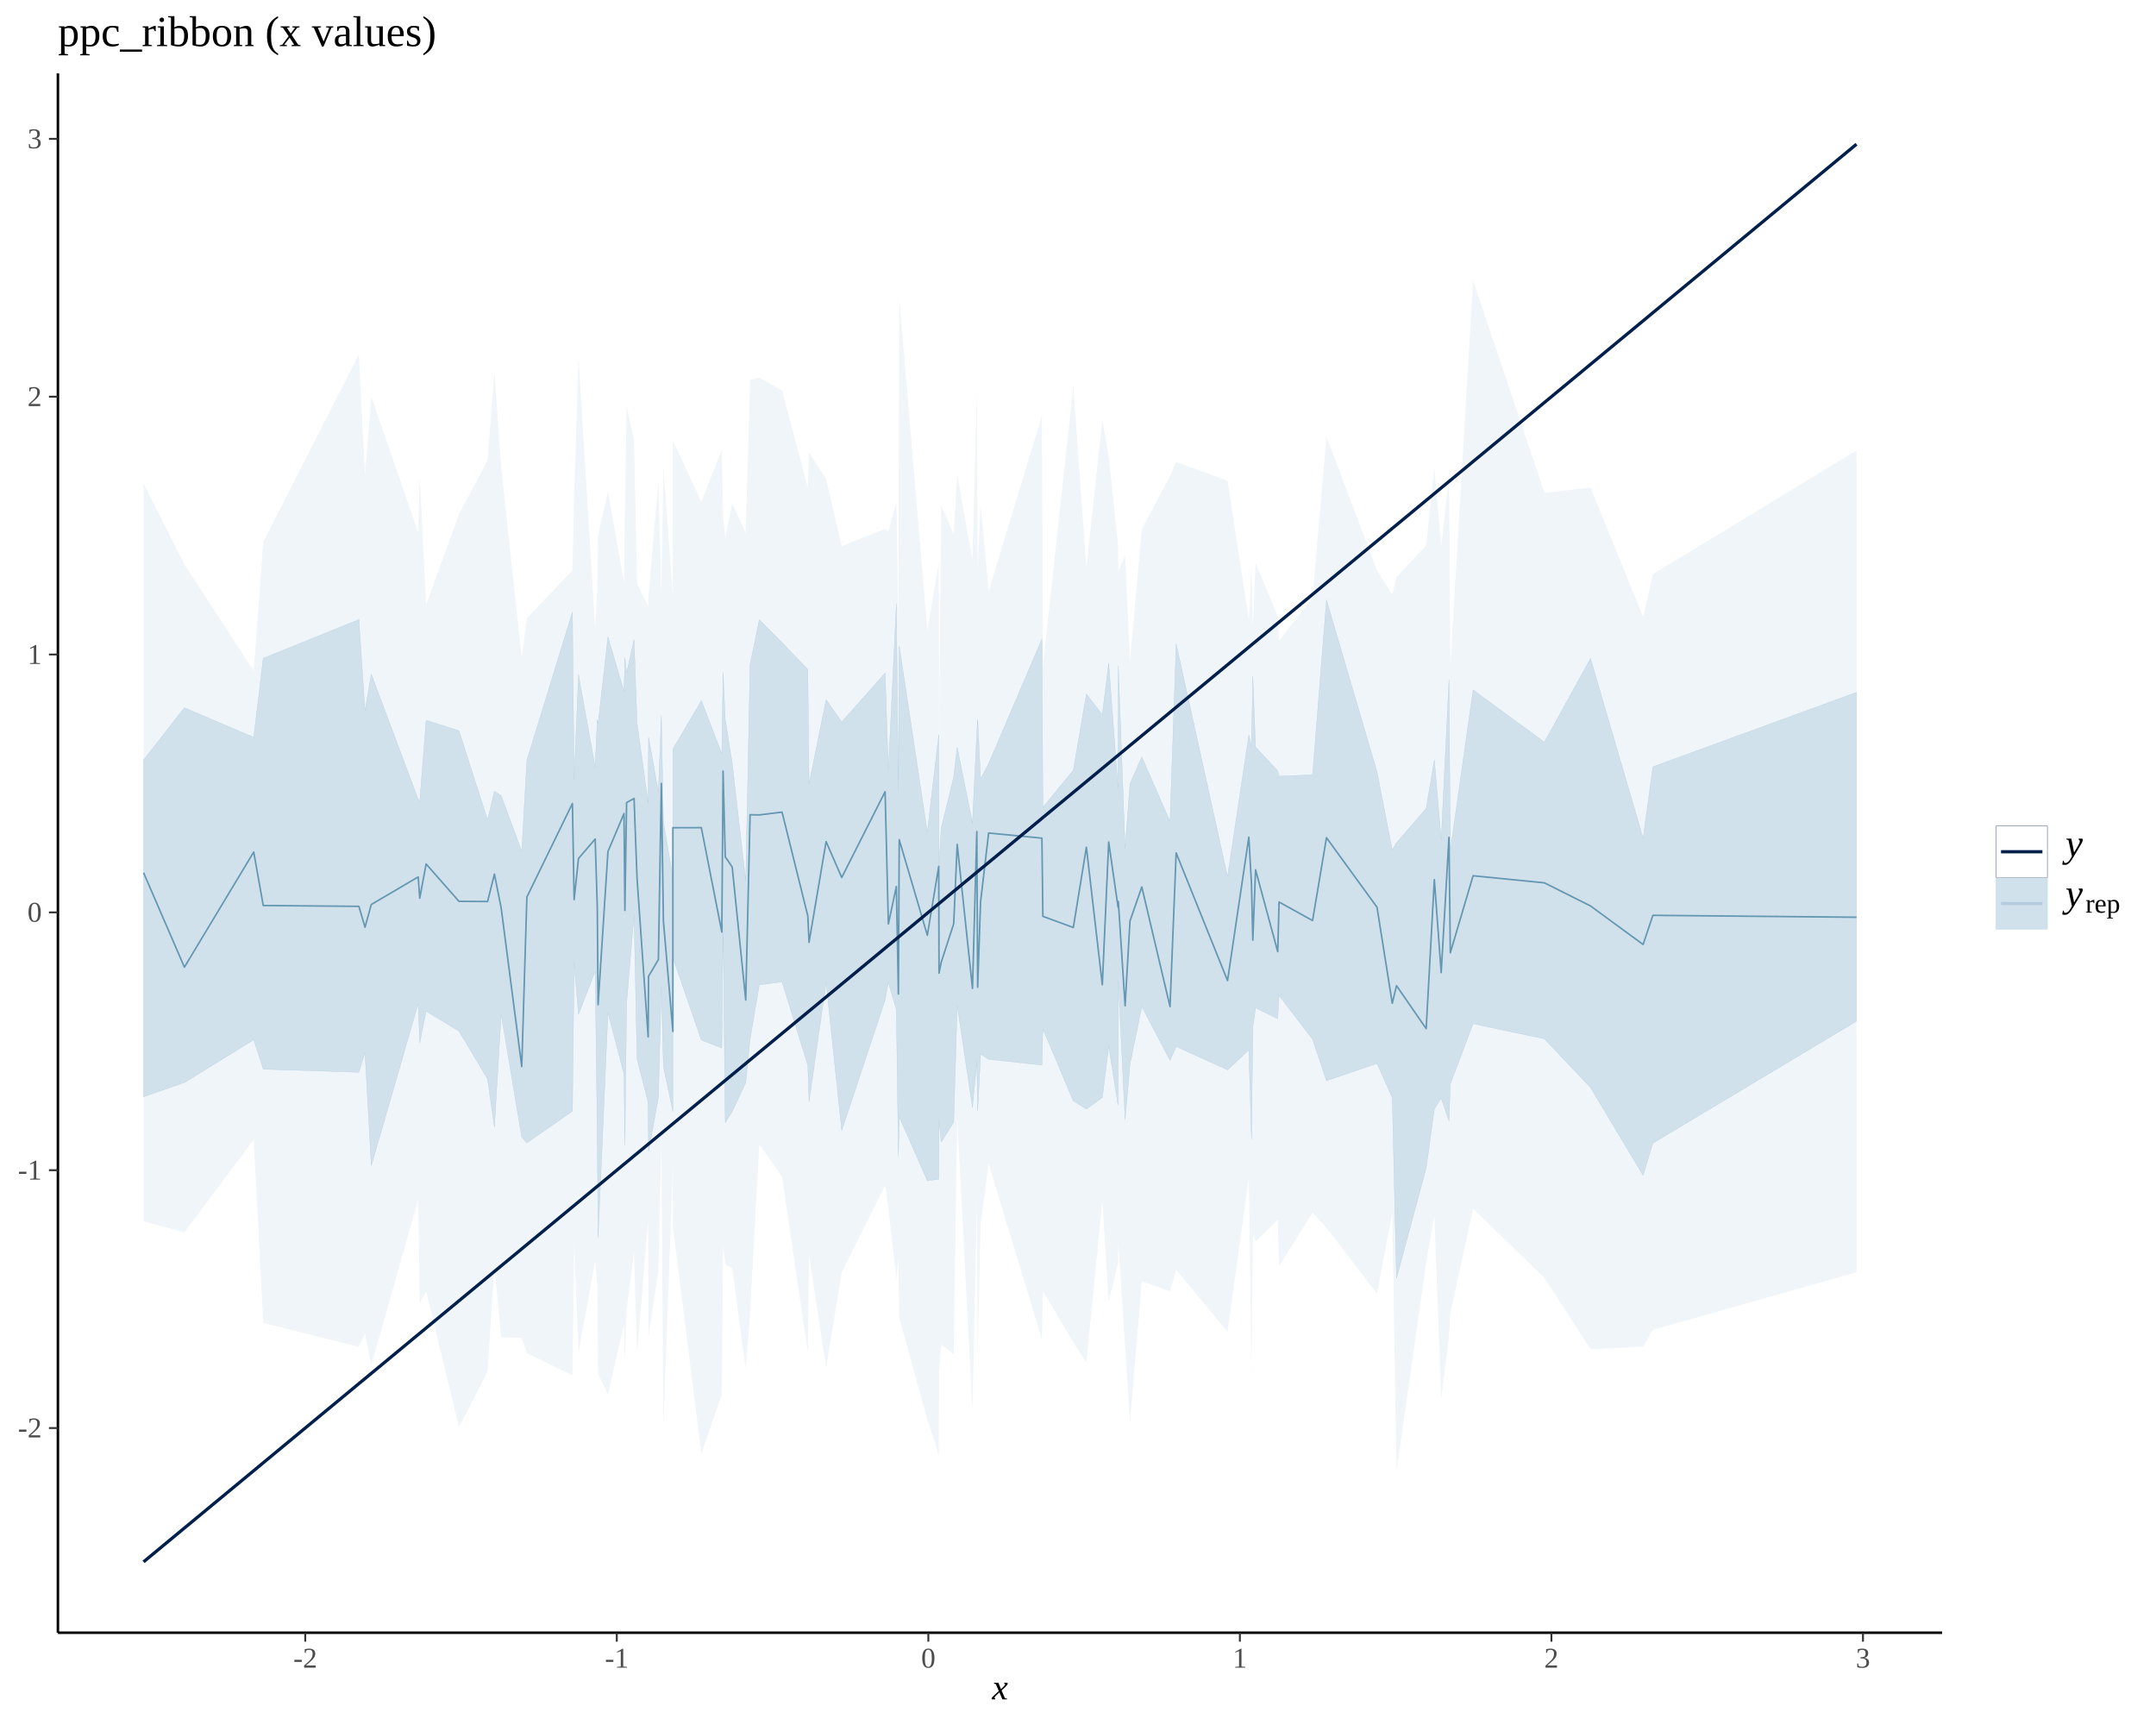
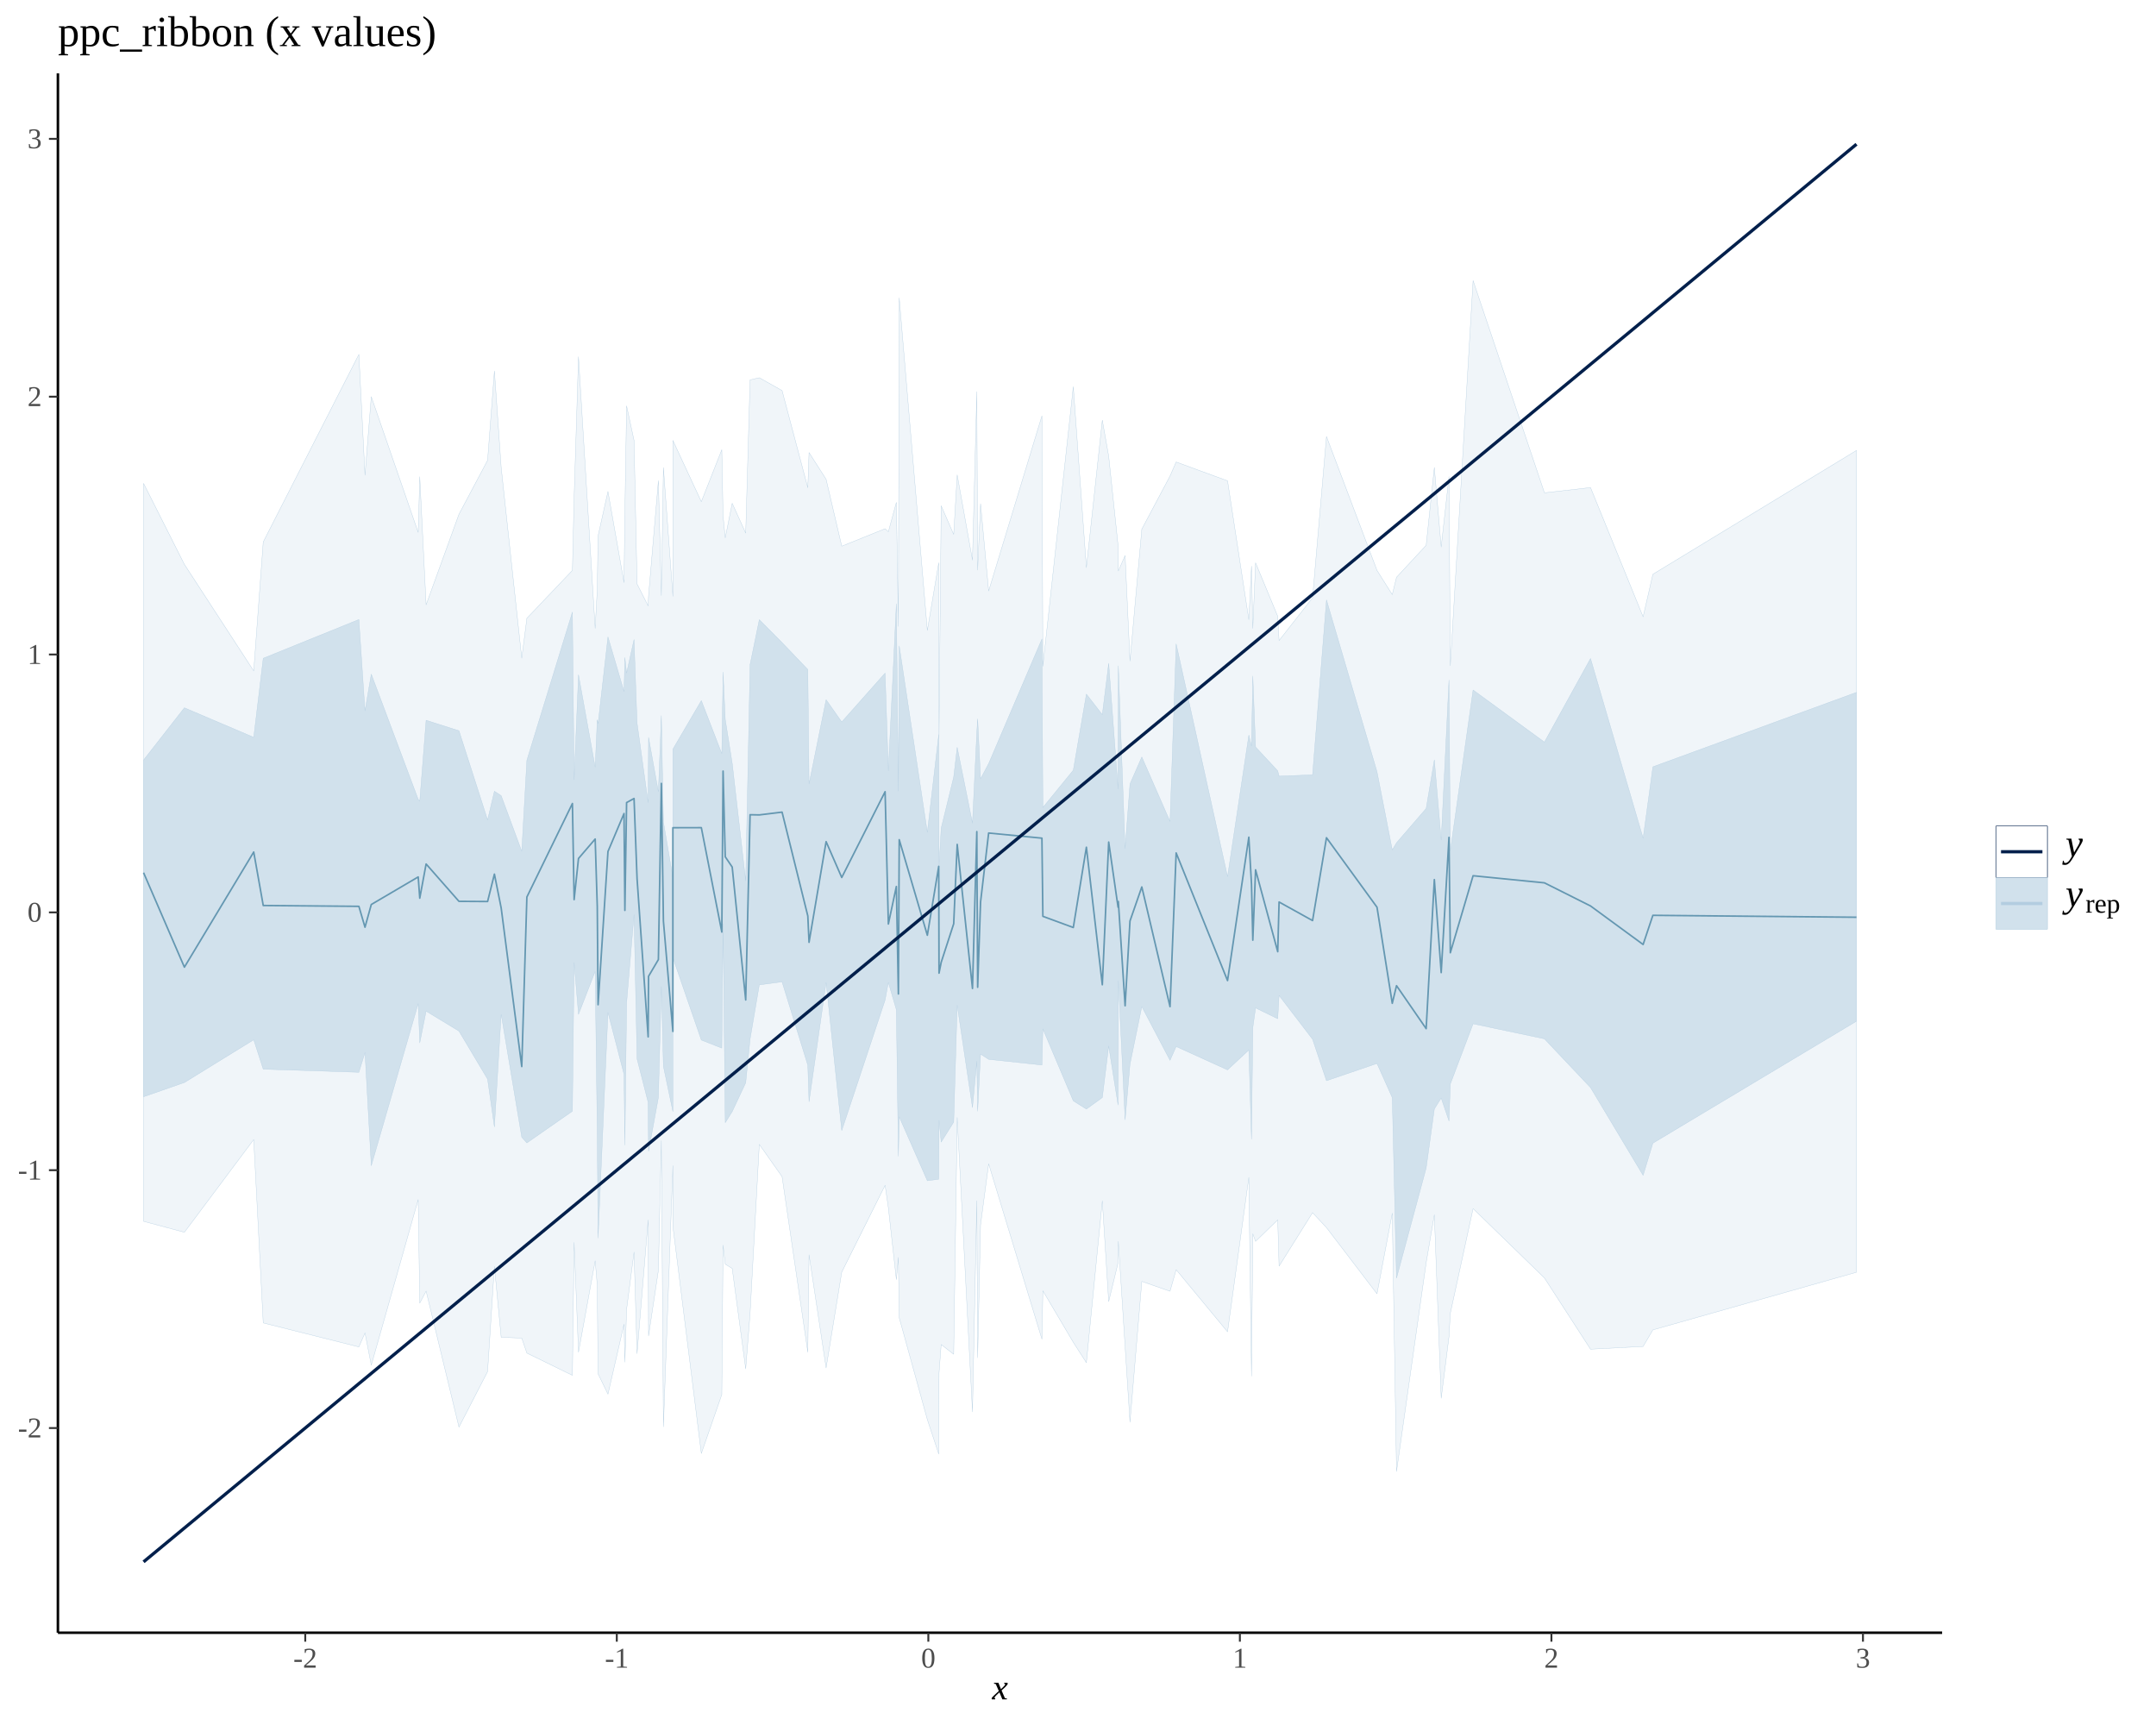
<svg xmlns="http://www.w3.org/2000/svg" viewBox="0 0 720.00 576.00">
  <defs>
    <style type="text/css">
    line, polyline, polygon, path, rect, circle {
      fill: none;
      stroke: #000000;
      stroke-linecap: round;
      stroke-linejoin: round;
      stroke-miterlimit: 10.00;
    }
  </style>
  </defs>
  <rect width="100%" height="100%" style="stroke: none; fill: #FFFFFF;" />
  <defs>
    <clipPath id="cpMTkuMzR8NjQ4LjU4fDU0NS4xOXwyNC40OQ==">
      <rect x="19.34" y="24.49" width="629.24" height="520.70" />
    </clipPath>
  </defs>
-   <polygon points="47.94,161.40 61.58,188.46 84.73,224.03 87.91,180.96 119.85,118.34 121.89,158.68 123.99,132.46 139.66,177.79 140.18,159.18 142.30,201.96 153.27,171.71 162.83,153.72 165.11,123.86 167.37,156.11 174.24,219.79 175.95,206.44 191.16,190.46 191.73,165.87 193.19,119.12 198.76,209.83 199.46,196.78 199.73,178.93 203.03,164.10 208.39,194.55 208.68,171.17 209.25,135.53 211.74,147.06 212.75,194.99 216.45,202.33 216.58,199.03 219.87,160.48 220.86,198.86 221.55,156.14 224.71,199.13 224.71,147.06 234.21,167.52 241.05,150.15 241.47,172.30 242.20,179.60 244.52,168.04 249.03,178.01 250.49,126.84 253.57,126.13 261.17,130.41 269.77,162.86 270.18,151.10 275.88,160.04 281.10,182.38 295.58,176.55 296.67,177.57 299.34,167.75 300.02,209.18 300.30,99.46 309.69,210.52 313.49,187.90 313.59,245.86 314.31,168.88 318.49,178.46 319.66,158.57 324.76,187.03 326.21,130.77 326.49,190.37 327.46,168.20 330.16,197.34 347.95,138.86 348.27,222.48 358.43,129.11 362.80,189.56 368.12,140.30 370.25,152.34 373.38,182.12 373.47,190.67 375.73,185.50 377.36,220.75 381.31,176.69 390.73,158.96 392.78,154.27 409.94,160.55 417.05,206.94 417.94,189.05 418.38,209.84 419.30,187.92 426.70,205.78 427.15,213.89 438.33,199.61 442.98,145.76 459.85,190.46 464.95,198.55 466.37,192.76 476.27,182.08 479.00,156.09 481.29,182.65 483.89,159.16 484.34,222.28 491.94,93.68 515.77,164.56 531.16,162.80 548.72,205.97 551.98,191.75 619.98,150.40 619.98,424.82 551.98,444.07 548.72,449.60 531.16,450.51 515.77,426.72 491.94,403.57 484.34,438.50 483.89,446.35 481.29,466.90 479.00,405.63 476.27,421.63 466.37,491.34 464.95,405.09 459.85,432.02 442.98,409.91 438.33,404.93 427.15,422.78 426.70,407.34 419.30,414.51 418.38,411.97 417.94,459.52 417.05,393.14 409.94,444.71 392.78,423.96 390.73,431.16 381.31,427.88 377.36,474.90 375.73,449.60 373.47,414.49 373.38,421.68 370.25,434.63 368.12,400.98 362.80,455.02 358.43,448.21 348.27,431.01 347.95,447.17 330.16,388.61 327.46,409.02 326.49,453.36 326.21,400.95 324.76,471.45 319.66,373.15 318.49,452.20 314.31,448.95 313.59,458.46 313.49,485.52 309.69,474.02 300.30,440.01 300.02,419.87 299.34,427.27 296.67,403.28 295.58,395.78 281.10,424.79 275.88,456.78 270.18,418.99 269.77,451.52 261.17,392.89 253.57,382.12 250.49,438.59 249.03,457.08 244.52,423.55 242.20,422.12 241.47,415.77 241.05,465.65 234.21,485.34 224.71,409.46 224.71,389.22 221.55,476.41 220.86,380.88 219.87,424.21 216.58,446.11 216.45,407.36 212.75,451.99 211.74,418.08 209.25,437.22 208.68,454.84 208.39,442.17 203.03,465.54 199.73,458.75 199.46,429.18 198.76,420.98 193.19,451.53 191.73,414.87 191.16,459.24 175.95,451.81 174.24,446.81 167.37,446.53 165.11,422.86 162.83,457.99 153.27,476.54 142.30,431.11 140.18,435.14 139.66,400.54 123.99,455.87 121.89,445.07 119.85,449.75 87.91,441.74 84.73,380.51 61.58,411.47 47.94,407.81 " style="stroke-width: 1.07; stroke: none; fill: #D1E1EC; fill-opacity: 0.33;" clip-path="url(#cpMTkuMzR8NjQ4LjU4fDU0NS4xOXwyNC40OQ==)" />
+   <polygon points="47.94,161.40 61.58,188.46 84.73,224.03 87.91,180.96 119.85,118.34 121.89,158.68 123.99,132.46 139.66,177.79 140.18,159.18 142.30,201.96 153.27,171.71 162.83,153.72 165.11,123.86 167.37,156.11 174.24,219.79 175.95,206.44 191.16,190.46 191.73,165.87 193.19,119.12 198.76,209.83 199.46,196.78 199.73,178.93 203.03,164.10 208.39,194.55 208.68,171.17 209.25,135.53 211.74,147.06 212.75,194.99 216.45,202.33 216.58,199.03 219.87,160.48 220.86,198.86 221.55,156.14 224.71,199.13 224.71,147.06 234.21,167.52 241.05,150.15 241.47,172.30 242.20,179.60 244.52,168.04 249.03,178.01 250.49,126.84 253.57,126.13 261.17,130.41 269.77,162.86 270.18,151.10 275.88,160.04 281.10,182.38 295.58,176.55 296.67,177.57 299.34,167.75 300.02,209.18 300.30,99.46 309.69,210.52 313.49,187.90 313.59,245.86 314.31,168.88 318.49,178.46 319.66,158.57 324.76,187.03 326.21,130.77 326.49,190.37 327.46,168.20 330.16,197.34 347.95,138.86 348.27,222.48 358.43,129.11 362.80,189.56 368.12,140.30 370.25,152.34 373.38,182.12 373.47,190.67 375.73,185.50 377.36,220.75 381.31,176.69 390.73,158.96 392.78,154.27 409.94,160.55 417.05,206.94 417.94,189.05 418.38,209.84 419.30,187.92 426.70,205.78 427.15,213.89 438.33,199.61 442.98,145.76 459.85,190.46 464.95,198.55 466.37,192.76 476.27,182.08 479.00,156.09 481.29,182.65 483.89,159.16 484.34,222.28 491.94,93.68 515.77,164.56 531.16,162.80 548.72,205.97 551.98,191.75 619.98,150.40 619.98,424.82 551.98,444.07 548.72,449.60 531.16,450.51 515.77,426.72 491.94,403.57 484.34,438.50 483.89,446.35 481.29,466.90 479.00,405.63 476.27,421.63 466.37,491.34 464.95,405.09 459.85,432.02 442.98,409.91 438.33,404.93 427.15,422.78 426.70,407.34 419.30,414.51 418.38,411.97 417.94,459.52 417.05,393.14 409.94,444.71 392.78,423.96 390.73,431.16 381.31,427.88 377.36,474.90 375.73,449.60 373.47,414.49 373.38,421.68 370.25,434.63 368.12,400.98 362.80,455.02 358.43,448.21 348.27,431.01 347.95,447.17 330.16,388.61 327.46,409.02 326.49,453.36 326.21,400.95 324.76,471.45 319.66,373.15 318.49,452.20 314.31,448.95 313.59,458.46 313.49,485.52 309.69,474.02 300.30,440.01 300.02,419.87 299.34,427.27 296.67,403.28 295.58,395.78 281.10,424.79 275.88,456.78 270.18,418.99 269.77,451.52 261.17,392.89 253.57,382.12 250.49,438.59 249.03,457.08 244.52,423.55 242.20,422.12 241.47,415.77 241.05,465.65 234.21,485.34 224.71,409.46 224.71,389.22 221.55,476.41 220.86,380.88 219.87,424.21 216.58,446.11 216.45,407.36 212.75,451.99 211.74,418.08 209.25,437.22 208.68,454.84 208.39,442.17 203.03,465.54 199.73,458.75 199.46,429.18 198.76,420.98 193.19,451.53 191.73,414.87 191.16,459.24 175.95,451.81 174.24,446.81 167.37,446.53 165.11,422.86 162.83,457.99 153.27,476.54 142.30,431.11 140.18,435.14 139.66,400.54 123.99,455.87 121.89,445.07 119.85,449.75 87.91,441.74 84.73,380.51 61.58,411.47 47.94,407.81 " style="stroke-width: 0.11; stroke: #B3CDE0; fill: #D1E1EC; fill-opacity: 0.33;" clip-path="url(#cpMTkuMzR8NjQ4LjU4fDU0NS4xOXwyNC40OQ==)" />
  <polygon points="47.94,253.80 61.58,236.34 84.73,246.20 87.91,219.81 119.85,206.87 121.89,237.35 123.99,225.10 139.66,266.92 140.18,267.48 142.30,240.51 153.27,244.01 162.83,273.78 165.11,264.21 167.37,265.69 174.24,284.26 175.95,253.87 191.16,204.38 191.73,260.37 193.19,225.32 198.76,256.18 199.46,240.35 199.73,241.67 203.03,212.66 208.39,230.93 208.68,219.56 209.25,224.75 211.74,213.56 212.75,241.42 216.45,268.03 216.58,246.21 219.87,264.40 220.86,238.97 221.55,274.42 224.71,293.06 224.71,250.16 234.21,233.95 241.05,251.66 241.47,224.41 242.20,240.23 244.52,254.85 249.03,294.11 250.49,221.91 253.57,206.92 261.17,214.57 269.77,223.56 270.18,261.79 275.88,233.64 281.10,241.07 295.58,224.76 296.67,257.40 299.34,201.61 300.02,264.15 300.30,215.67 309.69,277.91 313.49,245.31 313.59,289.33 314.31,276.52 318.49,259.45 319.66,249.55 324.76,274.87 326.21,244.49 326.49,240.04 327.46,260.06 330.16,254.98 347.95,213.38 348.27,269.64 358.43,257.18 362.80,231.77 368.12,238.63 370.25,221.49 373.38,263.43 373.47,222.32 375.73,283.38 377.36,261.78 381.31,252.77 390.73,274.30 392.78,214.99 409.94,292.71 417.05,245.46 417.94,249.12 418.38,225.73 419.30,249.44 426.70,257.39 427.15,259.17 438.33,258.73 442.98,200.32 459.85,257.70 464.95,283.82 466.37,281.42 476.27,269.96 479.00,253.73 481.29,280.48 483.89,227.08 484.34,284.08 491.94,230.40 515.77,247.80 531.16,219.89 548.72,279.89 551.98,256.05 619.98,231.19 619.98,340.99 551.98,381.72 548.72,392.47 531.16,363.15 515.77,346.88 491.94,341.85 484.34,361.96 483.89,374.31 481.29,366.64 479.00,370.31 476.27,390.03 466.37,426.78 464.95,366.51 459.85,355.11 442.98,360.87 438.33,347.01 427.15,332.40 426.70,340.17 419.30,336.56 418.38,343.17 417.94,380.38 417.05,350.62 409.94,357.24 392.78,349.44 390.73,354.06 381.31,336.12 377.36,355.35 375.73,373.94 373.47,327.55 373.38,368.99 370.25,349.30 368.12,366.49 362.80,370.33 358.43,367.58 348.27,343.55 347.95,355.62 330.16,353.72 327.46,351.98 326.49,371.05 326.21,354.36 324.76,369.84 319.66,335.64 318.49,374.69 314.31,381.36 313.59,374.12 313.49,393.75 309.69,394.26 300.30,372.92 300.02,386.08 299.34,337.16 296.67,328.06 295.58,333.93 281.10,377.50 275.88,328.06 270.18,367.89 269.77,355.69 261.17,327.85 253.57,328.86 250.49,346.97 249.03,361.56 244.52,371.17 242.20,374.88 241.47,308.45 241.05,349.97 234.21,347.28 224.71,319.79 224.71,371.15 221.55,356.05 220.86,329.45 219.87,366.47 216.58,384.44 216.45,368.10 212.75,353.58 211.74,305.45 209.25,334.90 208.68,382.36 208.39,358.70 203.03,338.07 199.73,413.40 199.46,378.41 198.76,324.37 193.19,338.70 191.73,321.40 191.16,371.04 175.95,381.63 174.24,379.72 167.37,338.68 165.11,376.30 162.83,360.33 153.27,344.29 142.30,337.63 140.18,348.24 139.66,335.11 123.99,389.25 121.89,351.45 119.85,358.05 87.91,357.01 84.73,347.20 61.58,361.47 47.94,366.22 " style="stroke-width: 0.11; stroke: #B3CDE0; fill: #D1E1EC;" clip-path="url(#cpMTkuMzR8NjQ4LjU4fDU0NS4xOXwyNC40OQ==)" />
  <polyline points="47.94,291.39 61.58,322.95 84.73,284.50 87.91,302.36 119.85,302.64 121.89,309.61 123.99,302.03 139.66,292.82 140.18,299.91 142.30,288.50 153.27,300.97 162.83,301.03 165.11,291.88 167.37,303.20 174.24,356.13 175.95,299.53 191.16,268.30 191.73,300.39 193.19,286.66 198.76,280.16 199.46,302.72 199.73,335.48 203.03,284.33 208.39,271.65 208.68,303.99 209.25,267.99 211.74,266.63 212.75,293.43 216.45,346.22 216.58,326.00 219.87,320.41 220.86,261.59 221.55,307.57 224.71,344.41 224.71,276.38 234.21,276.37 241.05,311.22 241.47,257.48 242.20,286.10 244.52,289.52 249.03,333.89 250.49,272.05 253.57,272.11 261.17,271.18 269.77,305.85 270.18,314.65 275.88,281.04 281.10,293.01 295.58,264.36 296.67,308.53 299.34,296.01 300.02,331.89 300.30,280.38 309.69,312.29 313.49,289.29 313.59,324.95 314.31,321.33 318.49,308.45 319.66,281.96 324.76,330.06 326.21,277.69 326.49,329.66 327.46,301.17 330.16,278.16 347.95,279.87 348.27,305.97 358.43,309.71 362.80,282.90 368.12,328.82 370.25,281.18 373.38,302.93 373.47,301.02 375.73,335.84 377.36,307.53 381.31,296.16 390.73,336.13 392.78,284.81 409.94,327.43 417.05,279.55 417.94,295.21 418.38,313.93 419.30,290.44 426.70,317.78 427.15,301.19 438.33,307.39 442.98,279.73 459.85,302.93 464.95,335.02 466.37,329.13 476.27,343.48 479.00,293.72 481.29,324.76 483.89,279.61 484.34,318.13 491.94,292.42 515.77,294.79 531.16,302.51 548.72,315.38 551.98,305.64 619.98,306.28 " style="stroke-width: 0.53; stroke: #6497B1; stroke-linecap: butt;" clip-path="url(#cpMTkuMzR8NjQ4LjU4fDU0NS4xOXwyNC40OQ==)" />
  <polyline points="47.94,521.52 61.58,510.23 84.73,491.08 87.91,488.44 119.85,462.01 121.89,460.33 123.99,458.59 139.66,445.62 140.18,445.20 142.30,443.44 153.27,434.36 162.83,426.45 165.11,424.56 167.37,422.69 174.24,417.01 175.95,415.59 191.16,403.01 191.73,402.54 193.19,401.33 198.76,396.71 199.46,396.13 199.73,395.92 203.03,393.18 208.39,388.74 208.68,388.51 209.25,388.04 211.74,385.97 212.75,385.14 216.45,382.08 216.58,381.97 219.87,379.25 220.86,378.43 221.55,377.86 224.71,375.24 224.71,375.24 234.21,367.38 241.05,361.72 241.47,361.37 242.20,360.77 244.52,358.85 249.03,355.12 250.49,353.91 253.57,351.36 261.17,345.07 269.77,337.95 270.18,337.62 275.88,332.90 281.10,328.58 295.58,316.60 296.67,315.69 299.34,313.49 300.02,312.93 300.30,312.69 309.69,304.92 313.49,301.78 313.59,301.70 314.31,301.10 318.49,297.64 319.66,296.67 324.76,292.45 326.21,291.25 326.49,291.02 327.46,290.21 330.16,287.99 347.95,273.26 348.27,272.99 358.43,264.59 362.80,260.97 368.12,256.57 370.25,254.81 373.38,252.22 373.47,252.14 375.73,250.28 377.36,248.92 381.31,245.66 390.73,237.86 392.78,236.16 409.94,221.97 417.05,216.08 417.94,215.34 418.38,214.98 419.30,214.22 426.70,208.10 427.15,207.73 438.33,198.47 442.98,194.62 459.85,180.66 464.95,176.44 466.37,175.27 476.27,167.08 479.00,164.82 481.29,162.92 483.89,160.77 484.34,160.40 491.94,154.11 515.77,134.39 531.16,121.65 548.72,107.13 551.98,104.42 619.98,48.15 " style="stroke-width: 1.07; stroke: #011F4B; stroke-linecap: butt;" clip-path="url(#cpMTkuMzR8NjQ4LjU4fDU0NS4xOXwyNC40OQ==)" />
  <defs>
    <clipPath id="cpMC4wMHw3MjAuMDB8NTc2LjAwfDAuMDA=">
      <rect x="0.00" y="0.00" width="720.00" height="576.00" />
    </clipPath>
  </defs>
  <polyline points="19.34,545.19 19.34,24.49 " style="stroke-width: 0.85; stroke-linecap: butt;" clip-path="url(#cpMC4wMHw3MjAuMDB8NTc2LjAwfDAuMDA=)" />
  <g clip-path="url(#cpMC4wMHw3MjAuMDB8NTc2LjAwfDAuMDA=)">
    <text x="5.98" y="479.98" style="font-size: 9.60px; fill: #4D4D4D; font-family: Liberation Serif;" textLength="7.98px" lengthAdjust="spacingAndGlyphs">-2</text>
  </g>
  <g clip-path="url(#cpMC4wMHw3MjAuMDB8NTc2LjAwfDAuMDA=)">
    <text x="5.98" y="393.88" style="font-size: 9.60px; fill: #4D4D4D; font-family: Liberation Serif;" textLength="7.98px" lengthAdjust="spacingAndGlyphs">-1</text>
  </g>
  <g clip-path="url(#cpMC4wMHw3MjAuMDB8NTc2LjAwfDAuMDA=)">
    <text x="9.17" y="307.79" style="font-size: 9.60px; fill: #4D4D4D; font-family: Liberation Serif;" textLength="4.80px" lengthAdjust="spacingAndGlyphs">0</text>
  </g>
  <g clip-path="url(#cpMC4wMHw3MjAuMDB8NTc2LjAwfDAuMDA=)">
    <text x="9.17" y="221.70" style="font-size: 9.60px; fill: #4D4D4D; font-family: Liberation Serif;" textLength="4.80px" lengthAdjust="spacingAndGlyphs">1</text>
  </g>
  <g clip-path="url(#cpMC4wMHw3MjAuMDB8NTc2LjAwfDAuMDA=)">
    <text x="9.17" y="135.60" style="font-size: 9.60px; fill: #4D4D4D; font-family: Liberation Serif;" textLength="4.80px" lengthAdjust="spacingAndGlyphs">2</text>
  </g>
  <g clip-path="url(#cpMC4wMHw3MjAuMDB8NTc2LjAwfDAuMDA=)">
    <text x="9.17" y="49.51" style="font-size: 9.60px; fill: #4D4D4D; font-family: Liberation Serif;" textLength="4.80px" lengthAdjust="spacingAndGlyphs">3</text>
  </g>
  <polyline points="16.35,476.84 19.34,476.84 " style="stroke-width: 0.64; stroke: #333333; stroke-linecap: butt;" clip-path="url(#cpMC4wMHw3MjAuMDB8NTc2LjAwfDAuMDA=)" />
  <polyline points="16.35,390.74 19.34,390.74 " style="stroke-width: 0.64; stroke: #333333; stroke-linecap: butt;" clip-path="url(#cpMC4wMHw3MjAuMDB8NTc2LjAwfDAuMDA=)" />
  <polyline points="16.35,304.65 19.34,304.65 " style="stroke-width: 0.64; stroke: #333333; stroke-linecap: butt;" clip-path="url(#cpMC4wMHw3MjAuMDB8NTc2LjAwfDAuMDA=)" />
  <polyline points="16.35,218.55 19.34,218.55 " style="stroke-width: 0.64; stroke: #333333; stroke-linecap: butt;" clip-path="url(#cpMC4wMHw3MjAuMDB8NTc2LjAwfDAuMDA=)" />
  <polyline points="16.35,132.46 19.34,132.46 " style="stroke-width: 0.64; stroke: #333333; stroke-linecap: butt;" clip-path="url(#cpMC4wMHw3MjAuMDB8NTc2LjAwfDAuMDA=)" />
  <polyline points="16.35,46.37 19.34,46.37 " style="stroke-width: 0.64; stroke: #333333; stroke-linecap: butt;" clip-path="url(#cpMC4wMHw3MjAuMDB8NTc2LjAwfDAuMDA=)" />
  <polyline points="19.34,545.19 648.58,545.19 " style="stroke-width: 0.85; stroke-linecap: butt;" clip-path="url(#cpMC4wMHw3MjAuMDB8NTc2LjAwfDAuMDA=)" />
  <polyline points="101.94,548.17 101.94,545.19 " style="stroke-width: 0.64; stroke: #333333; stroke-linecap: butt;" clip-path="url(#cpMC4wMHw3MjAuMDB8NTc2LjAwfDAuMDA=)" />
  <polyline points="205.98,548.17 205.98,545.19 " style="stroke-width: 0.64; stroke: #333333; stroke-linecap: butt;" clip-path="url(#cpMC4wMHw3MjAuMDB8NTc2LjAwfDAuMDA=)" />
  <polyline points="310.02,548.17 310.02,545.19 " style="stroke-width: 0.64; stroke: #333333; stroke-linecap: butt;" clip-path="url(#cpMC4wMHw3MjAuMDB8NTc2LjAwfDAuMDA=)" />
  <polyline points="414.06,548.17 414.06,545.19 " style="stroke-width: 0.64; stroke: #333333; stroke-linecap: butt;" clip-path="url(#cpMC4wMHw3MjAuMDB8NTc2LjAwfDAuMDA=)" />
  <polyline points="518.10,548.17 518.10,545.19 " style="stroke-width: 0.64; stroke: #333333; stroke-linecap: butt;" clip-path="url(#cpMC4wMHw3MjAuMDB8NTc2LjAwfDAuMDA=)" />
  <polyline points="622.14,548.17 622.14,545.19 " style="stroke-width: 0.64; stroke: #333333; stroke-linecap: butt;" clip-path="url(#cpMC4wMHw3MjAuMDB8NTc2LjAwfDAuMDA=)" />
  <g clip-path="url(#cpMC4wMHw3MjAuMDB8NTc2LjAwfDAuMDA=)">
    <text x="97.94" y="556.85" style="font-size: 9.60px; fill: #4D4D4D; font-family: Liberation Serif;" textLength="7.98px" lengthAdjust="spacingAndGlyphs">-2</text>
  </g>
  <g clip-path="url(#cpMC4wMHw3MjAuMDB8NTc2LjAwfDAuMDA=)">
    <text x="201.99" y="556.85" style="font-size: 9.60px; fill: #4D4D4D; font-family: Liberation Serif;" textLength="7.98px" lengthAdjust="spacingAndGlyphs">-1</text>
  </g>
  <g clip-path="url(#cpMC4wMHw3MjAuMDB8NTc2LjAwfDAuMDA=)">
    <text x="307.62" y="556.85" style="font-size: 9.60px; fill: #4D4D4D; font-family: Liberation Serif;" textLength="4.80px" lengthAdjust="spacingAndGlyphs">0</text>
  </g>
  <g clip-path="url(#cpMC4wMHw3MjAuMDB8NTc2LjAwfDAuMDA=)">
    <text x="411.66" y="556.85" style="font-size: 9.60px; fill: #4D4D4D; font-family: Liberation Serif;" textLength="4.80px" lengthAdjust="spacingAndGlyphs">1</text>
  </g>
  <g clip-path="url(#cpMC4wMHw3MjAuMDB8NTc2LjAwfDAuMDA=)">
    <text x="515.70" y="556.85" style="font-size: 9.60px; fill: #4D4D4D; font-family: Liberation Serif;" textLength="4.80px" lengthAdjust="spacingAndGlyphs">2</text>
  </g>
  <g clip-path="url(#cpMC4wMHw3MjAuMDB8NTc2LjAwfDAuMDA=)">
    <text x="619.75" y="556.85" style="font-size: 9.60px; fill: #4D4D4D; font-family: Liberation Serif;" textLength="4.80px" lengthAdjust="spacingAndGlyphs">3</text>
  </g>
  <g clip-path="url(#cpMC4wMHw3MjAuMDB8NTc2LjAwfDAuMDA=)">
    <text x="331.30" y="567.43" style="font-size: 12.00px; font-style: italic; font-family: Liberation Serif;" textLength="5.33px" lengthAdjust="spacingAndGlyphs">x</text>
  </g>
-   <rect x="667.23" y="276.48" width="15.86" height="15.86" style="stroke-width: 1.07; stroke: none; stroke-linecap: square; stroke-linejoin: miter;" clip-path="url(#cpMC4wMHw3MjAuMDB8NTc2LjAwfDAuMDA=)" />
+   <rect x="666.59" y="275.84" width="17.14" height="17.14" style="stroke-width: 0.11; stroke: #011F4B; stroke-linecap: square; stroke-linejoin: miter;" clip-path="url(#cpMC4wMHw3MjAuMDB8NTc2LjAwfDAuMDA=)" />
  <rect x="666.59" y="275.84" width="17.14" height="17.14" style="stroke-width: 0.11; stroke: #011F4B; stroke-linecap: square; stroke-linejoin: miter;" clip-path="url(#cpMC4wMHw3MjAuMDB8NTc2LjAwfDAuMDA=)" />
  <line x1="668.24" y1="284.41" x2="682.07" y2="284.41" style="stroke-width: 1.07; stroke: #011F4B; stroke-linecap: butt;" clip-path="url(#cpMC4wMHw3MjAuMDB8NTc2LjAwfDAuMDA=)" />
-   <rect x="667.23" y="293.76" width="15.86" height="15.86" style="stroke-width: 1.07; stroke: none; stroke-linecap: square; stroke-linejoin: miter; fill: #D1E1EC; fill-opacity: 0.33;" clip-path="url(#cpMC4wMHw3MjAuMDB8NTc2LjAwfDAuMDA=)" />
+   <rect x="666.59" y="293.12" width="17.14" height="17.14" style="stroke-width: 0.11; stroke: #B3CDE0; stroke-linecap: square; stroke-linejoin: miter; fill: #D1E1EC; fill-opacity: 0.33;" clip-path="url(#cpMC4wMHw3MjAuMDB8NTc2LjAwfDAuMDA=)" />
  <rect x="666.59" y="293.12" width="17.14" height="17.14" style="stroke-width: 0.11; stroke: #B3CDE0; stroke-linecap: square; stroke-linejoin: miter; fill: #D1E1EC;" clip-path="url(#cpMC4wMHw3MjAuMDB8NTc2LjAwfDAuMDA=)" />
  <line x1="668.24" y1="301.69" x2="682.07" y2="301.69" style="stroke-width: 1.07; stroke: #B3CDE0; stroke-linecap: butt;" clip-path="url(#cpMC4wMHw3MjAuMDB8NTc2LjAwfDAuMDA=)" />
  <g clip-path="url(#cpMC4wMHw3MjAuMDB8NTc2LjAwfDAuMDA=)">
    <text x="689.77" y="285.99" style="font-size: 13.00px; font-style: italic; font-family: Liberation Serif;" textLength="5.77px" lengthAdjust="spacingAndGlyphs">y</text>
  </g>
  <g clip-path="url(#cpMC4wMHw3MjAuMDB8NTc2LjAwfDAuMDA=)">
    <text x="689.77" y="302.66" style="font-size: 13.00px; font-style: italic; font-family: Liberation Serif;" textLength="5.77px" lengthAdjust="spacingAndGlyphs">y</text>
  </g>
  <g clip-path="url(#cpMC4wMHw3MjAuMDB8NTc2LjAwfDAuMDA=)">
    <text x="696.44" y="304.75" style="font-size: 9.10px; font-family: Liberation Serif;" textLength="3.03px" lengthAdjust="spacingAndGlyphs">r</text>
  </g>
  <g clip-path="url(#cpMC4wMHw3MjAuMDB8NTc2LjAwfDAuMDA=)">
    <text x="699.47" y="304.75" style="font-size: 9.10px; font-family: Liberation Serif;" textLength="4.03px" lengthAdjust="spacingAndGlyphs">e</text>
  </g>
  <g clip-path="url(#cpMC4wMHw3MjAuMDB8NTc2LjAwfDAuMDA=)">
    <text x="703.50" y="304.75" style="font-size: 9.10px; font-family: Liberation Serif;" textLength="4.55px" lengthAdjust="spacingAndGlyphs">p</text>
  </g>
  <g clip-path="url(#cpMC4wMHw3MjAuMDB8NTc2LjAwfDAuMDA=)">
    <text x="19.34" y="15.40" style="font-size: 14.40px; font-family: Liberation Serif;" textLength="126.38px" lengthAdjust="spacingAndGlyphs">ppc_ribbon (x values)</text>
  </g>
</svg>
